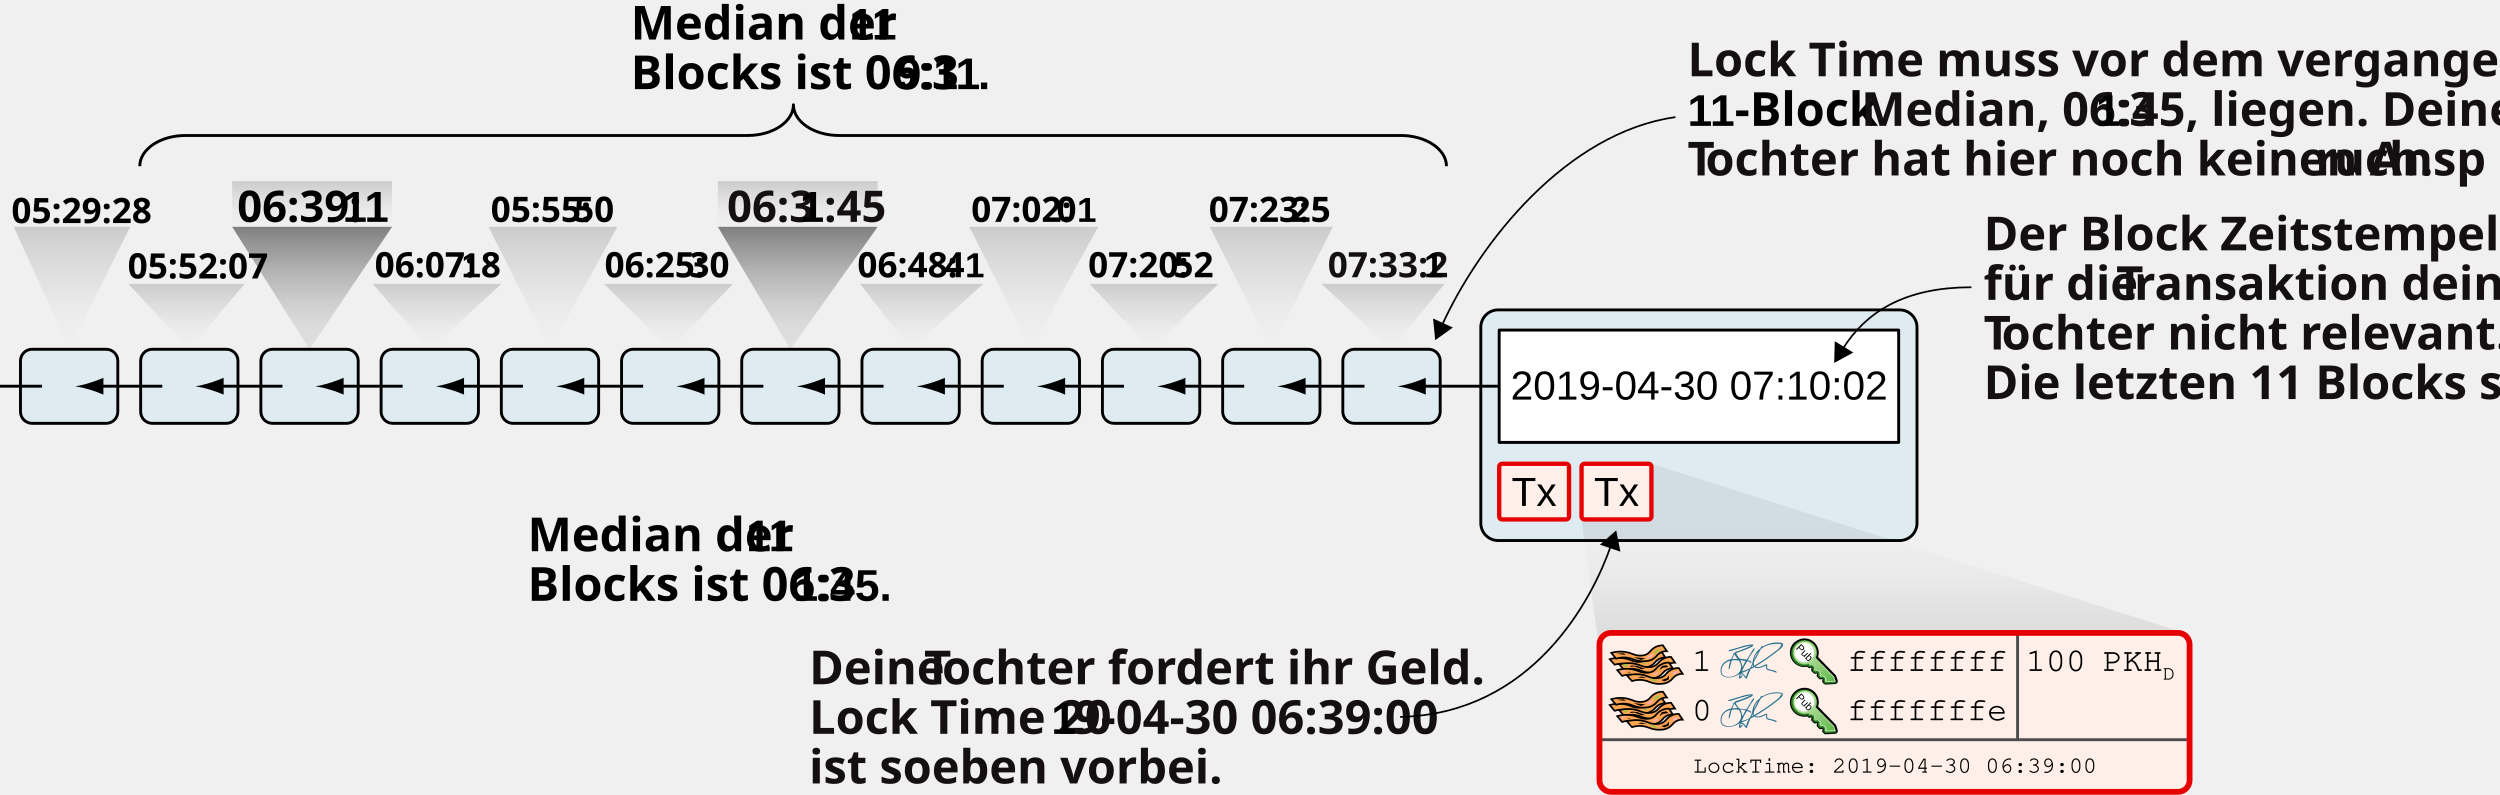
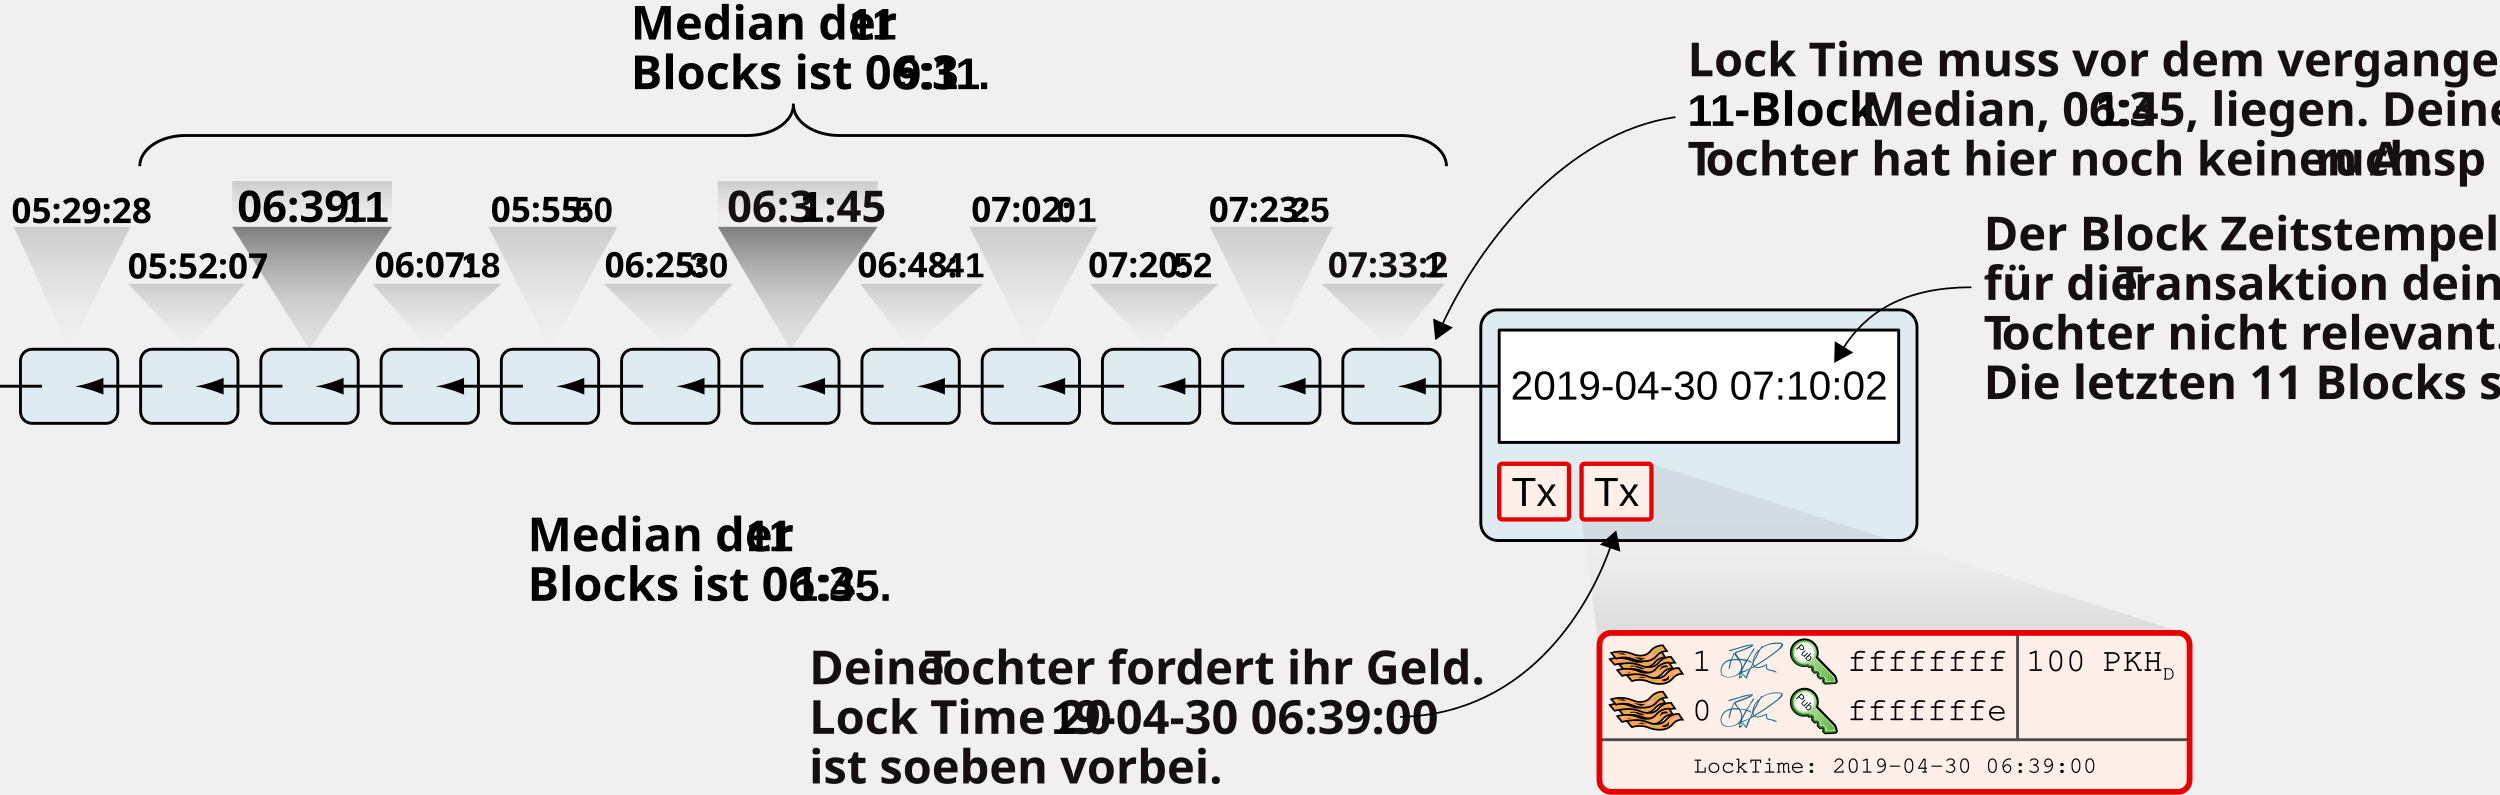
<svg xmlns="http://www.w3.org/2000/svg" xmlns:xlink="http://www.w3.org/1999/xlink" width="431.05" height="137.03" viewBox="0 0 431.05 137.03">
  <defs>
    <style>
      .cls-1 {
        isolation: isolate;
      }

      .cls-2 {
        fill: #deebf0;
      }

      .cls-3, .cls-38, .cls-39, .cls-49, .cls-5, .cls-57, .cls-65 {
        fill: none;
      }

      .cls-3, .cls-38, .cls-39, .cls-53, .cls-57, .cls-6 {
        stroke: #000;
      }

      .cls-3, .cls-5, .cls-57, .cls-58, .cls-6, .cls-65 {
        stroke-linejoin: round;
      }

      .cls-3, .cls-38, .cls-49, .cls-6 {
        stroke-width: 0.5px;
      }

      .cls-4 {
        fill: #fef0e8;
      }

      .cls-5, .cls-65 {
        stroke: #e60001;
      }

      .cls-5, .cls-57 {
        stroke-width: 0.75px;
      }

      .cls-6, .cls-61 {
        fill: #fff;
      }

      .cls-7 {
        font-size: 7px;
      }

      .cls-62, .cls-7 {
        font-family: ArialMT, Arial;
      }

      .cls-8 {
        mix-blend-mode: multiply;
        fill: url(#linear-gradient);
      }

      .cls-9 {
        fill: url(#linear-gradient-2);
      }

      .cls-10 {
        fill: url(#linear-gradient-3);
      }

      .cls-11, .cls-40, .cls-43, .cls-44 {
        font-size: 8.1px;
      }

      .cls-11, .cls-27, .cls-28, .cls-33, .cls-36, .cls-40, .cls-43, .cls-44 {
        font-family: Humanist521BT-BoldCondensed, Humanst521 Cn BT;
      }

      .cls-11, .cls-27, .cls-28, .cls-33, .cls-36, .cls-40 {
        font-weight: 700;
      }

      .cls-12, .cls-13, .cls-15, .cls-41, .cls-48 {
        font-size: 7.65px;
      }

      .cls-12, .cls-13, .cls-15, .cls-29, .cls-30, .cls-31, .cls-34, .cls-37, .cls-41, .cls-48 {
        font-family: Arial-BoldMT, Arial;
      }

      .cls-12 {
        letter-spacing: -0.05em;
      }

      .cls-14 {
        letter-spacing: 0em;
      }

      .cls-15 {
        letter-spacing: -0.06em;
      }

      .cls-16 {
        fill: url(#linear-gradient-4);
      }

      .cls-17 {
        fill: url(#linear-gradient-5);
      }

      .cls-18 {
        fill: url(#linear-gradient-6);
      }

      .cls-19 {
        fill: url(#linear-gradient-7);
      }

      .cls-20 {
        fill: url(#linear-gradient-8);
      }

      .cls-21 {
        fill: url(#linear-gradient-9);
      }

      .cls-22 {
        fill: url(#linear-gradient-10);
      }

      .cls-23 {
        fill: url(#linear-gradient-11);
      }

      .cls-24 {
        fill: url(#linear-gradient-12);
      }

      .cls-25 {
        fill: url(#linear-gradient-13);
      }

      .cls-26 {
        fill: url(#linear-gradient-14);
      }

      .cls-27, .cls-36 {
        font-size: 6.05px;
      }

      .cls-28, .cls-33 {
        font-size: 7.5px;
      }

      .cls-29 {
        letter-spacing: -0.06em;
      }

      .cls-31, .cls-37 {
        font-size: 6px;
      }

      .cls-32 {
-         font-family: TrebuchetMS-Bold, Trebuchet MS;
+         font-family: Arial;
      }

      .cls-33, .cls-36, .cls-40, .cls-44 {
        fill: #141011;
      }

      .cls-34 {
        letter-spacing: 0em;
      }

      .cls-34, .cls-37, .cls-41, .cls-48 {
        fill: #000;
      }

      .cls-35 {
        fill: url(#linear-gradient-15);
      }

      .cls-39 {
        stroke-miterlimit: 10;
      }

      .cls-39, .cls-53, .cls-58 {
        stroke-width: 0.3px;
      }

      .cls-42, .cls-48 {
        letter-spacing: -0.05em;
      }

      .cls-43 {
        letter-spacing: 0em;
      }

      .cls-45 {
        letter-spacing: -0.07em;
      }

      .cls-46 {
        letter-spacing: 0em;
      }

      .cls-47 {
        letter-spacing: 0.02em;
      }

      .cls-49 {
        stroke: #4d4d4d;
      }

      .cls-50 {
        font-size: 5.75px;
      }

      .cls-50, .cls-51 {
        font-family: Courier;
      }

      .cls-51 {
        font-size: 4px;
      }

      .cls-52 {
        font-size: 3.5px;
      }

      .cls-53 {
        fill: #fda452;
      }

      .cls-54 {
        fill: #fbafc5;
      }

      .cls-54, .cls-55, .cls-56 {
        fill-rule: evenodd;
      }

      .cls-55 {
        fill: #96c749;
      }

      .cls-56 {
        fill: #28708e;
      }

      .cls-58 {
        fill: #267520;
        stroke: #267520;
      }

      .cls-59 {
        fill: url(#linear-gradient-16);
      }

      .cls-60 {
        fill: url(#linear-gradient-17);
      }

      .cls-62 {
        font-size: 1.84px;
      }

      .cls-63 {
        fill: url(#linear-gradient-18);
      }

      .cls-64 {
        fill: url(#linear-gradient-19);
      }
    </style>
    <linearGradient id="linear-gradient" x1="324.65" y1="81.53" x2="324.65" y2="107.9" gradientUnits="userSpaceOnUse">
      <stop offset="0.3" stop-color="#f0f0f0" />
      <stop offset="0.64" stop-color="#ebebeb" />
      <stop offset="1" stop-color="#dedede" />
    </linearGradient>
    <linearGradient id="linear-gradient-2" x1="53.82" y1="38.99" x2="53.82" y2="31.29" gradientUnits="userSpaceOnUse">
      <stop offset="0" stop-color="#f0f0f0" />
      <stop offset="0.32" stop-color="#ebebeb" />
      <stop offset="0.7" stop-color="#dcdcdc" />
      <stop offset="1" stop-color="#ccc" />
    </linearGradient>
    <linearGradient id="linear-gradient-3" x1="137.55" y1="38.99" x2="137.55" y2="31.29" xlink:href="#linear-gradient-2" />
    <linearGradient id="linear-gradient-4" x1="115.26" y1="60.04" x2="115.26" y2="49.01" xlink:href="#linear-gradient-2" />
    <linearGradient id="linear-gradient-5" x1="158.93" y1="60.04" x2="158.93" y2="49.01" xlink:href="#linear-gradient-2" />
    <linearGradient id="linear-gradient-6" x1="198.97" y1="60.04" x2="198.97" y2="49.01" xlink:href="#linear-gradient-2" />
    <linearGradient id="linear-gradient-7" x1="75.35" y1="60.04" x2="75.35" y2="49.01" xlink:href="#linear-gradient-2" />
    <linearGradient id="linear-gradient-8" x1="32.15" y1="60.04" x2="32.15" y2="49.01" xlink:href="#linear-gradient-2" />
    <linearGradient id="linear-gradient-9" x1="12.42" y1="59.89" x2="12.42" y2="39.25" xlink:href="#linear-gradient-2" />
    <linearGradient id="linear-gradient-10" x1="53.82" y1="59.89" x2="53.82" y2="39.25" gradientUnits="userSpaceOnUse">
      <stop offset="0" stop-color="#e0e0e0" />
      <stop offset="0.18" stop-color="#dbdbdb" />
      <stop offset="0.4" stop-color="#ccc" />
      <stop offset="0.63" stop-color="#b4b4b4" />
      <stop offset="0.88" stop-color="#939393" />
      <stop offset="1" stop-color="gray" />
    </linearGradient>
    <linearGradient id="linear-gradient-11" x1="95.33" y1="59.89" x2="95.33" y2="39.25" xlink:href="#linear-gradient-2" />
    <linearGradient id="linear-gradient-12" x1="137.55" y1="59.89" x2="137.55" y2="39.25" xlink:href="#linear-gradient-10" />
    <linearGradient id="linear-gradient-13" x1="178.24" y1="59.89" x2="178.24" y2="39.25" xlink:href="#linear-gradient-2" />
    <linearGradient id="linear-gradient-14" x1="219.2" y1="59.89" x2="219.2" y2="39.25" xlink:href="#linear-gradient-2" />
    <linearGradient id="linear-gradient-15" x1="238.47" y1="60.04" x2="238.47" y2="49.01" xlink:href="#linear-gradient-2" />
    <linearGradient id="linear-gradient-16" x1="117.14" y1="242.68" x2="126.54" y2="242.68" gradientTransform="translate(499.31 -6.95) rotate(45.85)" gradientUnits="userSpaceOnUse">
      <stop offset="0" stop-color="#5fb749" />
      <stop offset="1" stop-color="#dbf1c6" />
    </linearGradient>
    <linearGradient id="linear-gradient-17" x1="117.3" y1="242.68" x2="126.27" y2="242.68" gradientTransform="translate(499.31 -6.95) rotate(45.85)" gradientUnits="userSpaceOnUse">
      <stop offset="0" stop-color="#dbf1c6" />
      <stop offset="1" stop-color="#5fb749" />
    </linearGradient>
    <linearGradient id="linear-gradient-18" x1="123.25" y1="248.62" x2="132.65" y2="248.62" xlink:href="#linear-gradient-16" />
    <linearGradient id="linear-gradient-19" x1="123.42" y1="248.62" x2="132.39" y2="248.62" xlink:href="#linear-gradient-17" />
  </defs>
  <g class="cls-1">
    <g id="Layer_4" data-name="Layer 4">
      <g>
        <g>
          <rect class="cls-2" x="255.32" y="53.43" width="75.21" height="39.77" rx="3" />
          <rect class="cls-3" x="255.32" y="53.43" width="75.21" height="39.77" rx="3" />
        </g>
        <g>
          <rect class="cls-4" x="258.49" y="79.96" width="12.04" height="9.6" rx="0.5" />
          <rect class="cls-5" x="258.49" y="79.96" width="12.04" height="9.6" rx="0.5" />
        </g>
        <rect class="cls-6" x="258.49" y="56.91" width="68.88" height="19.37" />
      </g>
      <text class="cls-7" transform="translate(260.62 87.23)">Tx</text>
      <polygon class="cls-8" points="275.58 110.7 272.69 89.56 284.74 79.96 376.62 109.12 275.58 110.7" />
      <rect class="cls-9" x="40.03" y="31.24" width="27.56" height="7.88" />
      <rect class="cls-10" x="123.77" y="31.24" width="27.56" height="7.88" />
      <text class="cls-11" transform="translate(108.75 6.82)">Median der <tspan class="cls-12" x="37.7" y="0">1</tspan>
        <tspan class="cls-13" x="41.58" y="0">1</tspan>
        <tspan x="0" y="8.55">Blocks ist 06:3</tspan>
        <tspan class="cls-13" x="45.85" y="8.55">9</tspan>
        <tspan class="cls-14" x="50.1" y="8.55">:</tspan>
        <tspan class="cls-15" x="52.17" y="8.55">1</tspan>
        <tspan class="cls-12" x="56" y="8.55">1</tspan>
        <tspan class="cls-13" x="59.87" y="8.55">.</tspan>
      </text>
      <text class="cls-11" transform="translate(90.96 95.04)">Median der <tspan class="cls-12" x="37.7" y="0">1</tspan>
        <tspan class="cls-13" x="41.58" y="0">1</tspan>
        <tspan x="0" y="8.55">Blocks ist 06:3</tspan>
        <tspan class="cls-13" x="45.85" y="8.55">1</tspan>
        <tspan class="cls-14" x="50.1" y="8.55">:</tspan>
        <tspan class="cls-13" x="52.17" y="8.55">45.</tspan>
      </text>
      <text class="cls-7" transform="translate(260.46 68.9)">2019-04-30 07:10:02</text>
      <path class="cls-3" d="M121.19,163.8c0-2.93,3.53-5.3,7.88-5.3H226c4.36,0,7.89-2.38,7.89-5.3,0,2.92,3.53,5.3,7.88,5.3H338.6c4.36,0,7.89,2.37,7.89,5.3" transform="translate(-97.09 -135.14)" />
      <text x="-97.09" y="-135.14" />
      <polygon class="cls-16" points="126.37 48.94 115.56 60.22 104.14 48.94 126.37 48.94" />
      <polygon class="cls-17" points="169.55 48.94 157.01 60.22 148.31 48.94 169.55 48.94" />
      <polygon class="cls-18" points="210.08 48.94 198.47 60.22 187.86 48.94 210.08 48.94" />
      <polygon class="cls-19" points="86.47 48.94 74.1 60.22 64.24 48.94 86.47 48.94" />
      <polygon class="cls-20" points="42.19 48.94 32.65 60.22 22.11 48.94 42.19 48.94" />
      <polygon class="cls-21" points="22.46 39.11 11.92 60.22 2.38 39.11 22.46 39.11" />
      <polygon class="cls-22" points="67.6 39.11 53.37 60.22 40.03 39.11 67.6 39.11" />
      <polygon class="cls-23" points="106.44 39.11 94.83 60.22 84.22 39.11 106.44 39.11" />
      <polygon class="cls-24" points="151.33 39.11 136.29 60.22 123.77 39.11 151.33 39.11" />
      <polygon class="cls-25" points="189.35 39.11 177.74 60.22 167.13 39.11 189.35 39.11" />
      <polygon class="cls-26" points="229.81 39.11 219.2 60.22 208.59 39.11 229.81 39.11" />
      <g>
        <rect class="cls-2" x="210.81" y="60.22" width="16.78" height="12.77" rx="2" />
        <rect class="cls-3" x="210.81" y="60.22" width="16.78" height="12.77" rx="2" />
      </g>
      <text class="cls-27" transform="translate(1.97 38.46)">05:29:28</text>
      <text class="cls-27" transform="translate(22.02 48.01)">05:52:07</text>
      <text class="cls-28" transform="translate(40.91 38.26)">06:39:<tspan class="cls-29" x="18.18" y="0">1</tspan>
        <tspan class="cls-30" x="21.94" y="0">1</tspan>
      </text>
      <text class="cls-27" transform="translate(64.6 47.81)">06:07:<tspan class="cls-31" x="14.97" y="0">1</tspan>
        <tspan class="cls-32" x="18.31" y="0">8</tspan>
      </text>
      <text class="cls-27" transform="translate(84.61 38.26)">05:55:<tspan class="cls-32" x="14.37" y="0">50</tspan>
      </text>
      <text class="cls-27" transform="translate(104.24 47.81)">06:25:<tspan class="cls-32" x="14.63" y="0">30</tspan>
      </text>
      <text class="cls-33" transform="translate(125.37 38.26)">06:3<tspan class="cls-34" x="12.56" y="0">1</tspan>
        <tspan x="16.73" y="0">:45</tspan>
      </text>
      <text class="cls-27" transform="translate(147.83 47.81)">06:48:<tspan class="cls-32" x="15.02" y="0">4</tspan>
        <tspan class="cls-31" x="18.57" y="0">1</tspan>
      </text>
      <text class="cls-27" transform="translate(167.46 38.26)">07:02:<tspan class="cls-32" x="14.7" y="0">0</tspan>
        <tspan class="cls-31" x="18.25" y="0">1</tspan>
      </text>
      <text class="cls-27" transform="translate(187.62 47.81)">07:20:<tspan class="cls-32" x="14.7" y="0">52</tspan>
      </text>
      <text class="cls-27" transform="translate(208.42 38.26)">07:23:<tspan class="cls-32" x="14.1" y="0">25</tspan>
      </text>
      <g>
        <rect class="cls-2" x="190.08" y="60.22" width="16.78" height="12.77" rx="2" />
        <rect class="cls-3" x="190.08" y="60.22" width="16.78" height="12.77" rx="2" />
      </g>
      <polygon class="cls-35" points="249.08 48.94 239.93 60.22 227.85 48.94 249.08 48.94" />
      <text class="cls-36" transform="translate(228.94 47.81)">07:33:2<tspan class="cls-37" x="16.59" y="0">1</tspan>
      </text>
      <g>
        <rect class="cls-2" x="169.35" y="60.22" width="16.78" height="12.77" rx="2" />
        <rect class="cls-3" x="169.35" y="60.22" width="16.78" height="12.77" rx="2" />
      </g>
      <g>
        <rect class="cls-2" x="148.62" y="60.22" width="16.78" height="12.77" rx="2" />
        <rect class="cls-3" x="148.62" y="60.22" width="16.78" height="12.77" rx="2" />
      </g>
      <g>
        <rect class="cls-2" x="127.89" y="60.22" width="16.78" height="12.77" rx="2" />
        <rect class="cls-3" x="127.89" y="60.22" width="16.78" height="12.77" rx="2" />
      </g>
      <g>
        <rect class="cls-2" x="107.17" y="60.22" width="16.78" height="12.77" rx="2" />
        <rect class="cls-3" x="107.17" y="60.22" width="16.78" height="12.77" rx="2" />
      </g>
      <g>
        <rect class="cls-2" x="86.44" y="60.22" width="16.78" height="12.77" rx="2" />
        <rect class="cls-3" x="86.44" y="60.22" width="16.78" height="12.77" rx="2" />
      </g>
      <g>
        <rect class="cls-2" x="65.71" y="60.22" width="16.78" height="12.77" rx="2" />
        <rect class="cls-3" x="65.71" y="60.22" width="16.78" height="12.77" rx="2" />
      </g>
      <g>
        <rect class="cls-2" x="44.98" y="60.22" width="16.78" height="12.77" rx="2" />
        <rect class="cls-3" x="44.98" y="60.22" width="16.78" height="12.77" rx="2" />
      </g>
      <g>
        <rect class="cls-2" x="24.25" y="60.22" width="16.78" height="12.77" rx="2" />
        <rect class="cls-3" x="24.25" y="60.22" width="16.78" height="12.77" rx="2" />
      </g>
      <line class="cls-38" x1="204.15" y1="66.59" x2="214.53" y2="66.59" />
      <line class="cls-38" x1="183.42" y1="66.59" x2="193.8" y2="66.59" />
      <line class="cls-38" x1="162.69" y1="66.59" x2="173.07" y2="66.59" />
      <line class="cls-38" x1="141.96" y1="66.59" x2="152.34" y2="66.59" />
      <line class="cls-38" x1="121.23" y1="66.59" x2="131.62" y2="66.59" />
      <line class="cls-38" x1="100.51" y1="66.59" x2="110.89" y2="66.59" />
      <line class="cls-38" x1="79.78" y1="66.59" x2="90.16" y2="66.59" />
      <line class="cls-38" x1="59.05" y1="66.59" x2="69.43" y2="66.59" />
      <g>
        <rect class="cls-2" x="3.53" y="60.22" width="16.78" height="12.77" rx="2" />
        <rect class="cls-3" x="3.53" y="60.22" width="16.78" height="12.77" rx="2" />
      </g>
      <line class="cls-38" x1="17.59" y1="66.59" x2="27.98" y2="66.59" />
      <line class="cls-38" y1="66.59" x2="7.25" y2="66.59" />
      <line class="cls-38" x1="38.32" y1="66.59" x2="48.7" y2="66.59" />
      <g>
        <path class="cls-39" d="M345.67,191.33c6.5-14.33,21.5-33.33,40.3-36" transform="translate(-97.09 -135.14)" />
        <polygon points="250.5 56.47 247.46 58.65 247.09 54.92 250.5 56.47" />
      </g>
      <path d="M299.13,202.33a24.64,24.64,0,0,1,2.34.85v-2.9a23.05,23.05,0,0,1-2.33.86,16.74,16.74,0,0,1-2.53.61A17,17,0,0,1,299.13,202.33Z" transform="translate(-97.09 -135.14)" />
      <path d="M278.41,202.33a24.39,24.39,0,0,1,2.33.85v-2.9a23.05,23.05,0,0,1-2.33.86,16.2,16.2,0,0,1-2.53.61A17,17,0,0,1,278.41,202.33Z" transform="translate(-97.09 -135.14)" />
      <g>
        <rect class="cls-2" x="231.53" y="60.22" width="16.79" height="12.77" rx="2" />
        <rect class="cls-3" x="231.53" y="60.22" width="16.79" height="12.77" rx="2" />
      </g>
      <line class="cls-38" x1="245.6" y1="66.59" x2="258.47" y2="66.59" />
      <line class="cls-38" x1="224.87" y1="66.59" x2="235.26" y2="66.59" />
      <path d="M340.59,202.33a24.39,24.39,0,0,1,2.33.85v-2.9a22.61,22.61,0,0,1-2.32.86,16.54,16.54,0,0,1-2.54.61A17,17,0,0,1,340.59,202.33Z" transform="translate(-97.09 -135.14)" />
      <path d="M319.86,202.33c.95.28,1.57.55,2.34.85v-2.9a23.05,23.05,0,0,1-2.33.86,16.54,16.54,0,0,1-2.54.61A16.76,16.76,0,0,1,319.86,202.33Z" transform="translate(-97.09 -135.14)" />
      <path d="M257.68,202.33a24.39,24.39,0,0,1,2.33.85v-2.9a23.59,23.59,0,0,1-2.32.86,16.54,16.54,0,0,1-2.54.61A17,17,0,0,1,257.68,202.33Z" transform="translate(-97.09 -135.14)" />
      <path d="M237,202.33c1,.28,1.57.55,2.34.85v-2.9a24.05,24.05,0,0,1-2.33.86,16.54,16.54,0,0,1-2.54.61A16.76,16.76,0,0,1,237,202.33Z" transform="translate(-97.09 -135.14)" />
      <path d="M216.22,202.33a24.64,24.64,0,0,1,2.34.85v-2.9a23.05,23.05,0,0,1-2.33.86,16.74,16.74,0,0,1-2.53.61A17,17,0,0,1,216.22,202.33Z" transform="translate(-97.09 -135.14)" />
      <path d="M195.5,202.33a24.39,24.39,0,0,1,2.33.85v-2.9a23.05,23.05,0,0,1-2.33.86,16.2,16.2,0,0,1-2.53.61A17,17,0,0,1,195.5,202.33Z" transform="translate(-97.09 -135.14)" />
      <path d="M174.77,202.33a24.39,24.39,0,0,1,2.33.85v-2.9a23.59,23.59,0,0,1-2.32.86,16.54,16.54,0,0,1-2.54.61A17,17,0,0,1,174.77,202.33Z" transform="translate(-97.09 -135.14)" />
      <path d="M154,202.33c1,.28,1.57.55,2.34.85v-2.9a24.05,24.05,0,0,1-2.33.86,16.54,16.54,0,0,1-2.54.61A16.76,16.76,0,0,1,154,202.33Z" transform="translate(-97.09 -135.14)" />
      <path d="M133.31,202.33a24.64,24.64,0,0,1,2.34.85v-2.9a23.05,23.05,0,0,1-2.33.86,16.54,16.54,0,0,1-2.54.61A16.76,16.76,0,0,1,133.31,202.33Z" transform="translate(-97.09 -135.14)" />
      <path d="M112.59,202.33a24.39,24.39,0,0,1,2.33.85v-2.9a23.05,23.05,0,0,1-2.33.86,16.2,16.2,0,0,1-2.53.61A17,17,0,0,1,112.59,202.33Z" transform="translate(-97.09 -135.14)" />
      <text class="cls-40" transform="translate(290.96 13.15)">Lock Time muss vor dem vergangenen<tspan class="cls-41">
          <tspan class="cls-42" x="0" y="8.55">1</tspan>
          <tspan x="3.87" y="8.55">1</tspan>
          <tspan class="cls-43" x="8.13" y="8.55">-Block </tspan>
          <tspan class="cls-44" x="29.94" y="8.55">Median, 06:3</tspan>
          <tspan class="cls-42" x="70.43" y="8.55">1</tspan>
          <tspan class="cls-44" x="74.3" y="8.55">:45, liegen. Deine</tspan>
        </tspan>
        <tspan class="cls-45" x="0" y="17.1">T</tspan>
        <tspan class="cls-46" x="3.1" y="17.1">ochter hat hier noch keinen Ansp</tspan>
        <tspan class="cls-47" x="108.27" y="17.1">r</tspan>
        <tspan x="111.48" y="17.1">uch.</tspan>
      </text>
      <text class="cls-40" transform="translate(139.51 117.98)">Deine <tspan class="cls-45" x="19.82" y="0">T</tspan>
        <tspan x="22.92" y="0">ochter fordert ihr Geld.</tspan>
        <tspan x="0" y="8.55">Lock Time 20</tspan>
        <tspan class="cls-48" x="41.76" y="8.55">1</tspan>
        <tspan x="45.63" y="8.55">9-04-30 06:39:00</tspan>
        <tspan x="0" y="17.1">ist soeben vorbei.</tspan>
      </text>
      <text class="cls-40" transform="translate(342.02 43.16)">Der Block Zeitstempel ist<tspan x="0" y="8.55">für die </tspan>
        <tspan class="cls-45" x="22.85" y="8.55">T</tspan>
        <tspan x="25.95" y="8.55">ransaktion deiner</tspan>
        <tspan class="cls-45" x="0" y="17.1">T</tspan>
        <tspan x="3.1" y="17.1">ochter nicht relevant.</tspan>
        <tspan x="0" y="25.65">Die letzten 11 Blocks sind es.</tspan>
      </text>
      <g>
        <rect class="cls-4" x="275.78" y="109.12" width="101.75" height="27.41" rx="2" />
        <line class="cls-49" x1="275.78" y1="127.54" x2="377.53" y2="127.54" />
        <text class="cls-50" transform="translate(291.72 115.68)">1</text>
        <text class="cls-50" transform="translate(291.72 124.18)">0</text>
        <text class="cls-50" transform="translate(318.47 115.68)">ffffffff</text>
        <text class="cls-50" transform="translate(318.47 124.18)">fffffffe</text>
        <text class="cls-51" transform="translate(291.92 133.22)">LockTime: 2019-04-30 06:39:00</text>
        <text class="cls-50" transform="translate(349.29 115.68)">100</text>
        <text class="cls-50" transform="translate(362.56 115.68)">PKH<tspan class="cls-52" x="10.35" y="1.5">D</tspan>
        </text>
        <g>
          <path class="cls-53" d="M375.49,257.7l-.85-1a5.54,5.54,0,0,1,3.67.19,3.29,3.29,0,0,0,1.87.23,1.93,1.93,0,0,0,1.21-.72,2.78,2.78,0,0,1,2.16-1l.68,1a2.18,2.18,0,0,0-1.73.8,2.55,2.55,0,0,1-1.54.9,4.76,4.76,0,0,1-2.57-.3A4.16,4.16,0,0,0,375.49,257.7Z" transform="translate(-97.09 -135.14)" />
          <path class="cls-53" d="M377.15,258.61l-.85-1a5.48,5.48,0,0,1,3.67.19,3.29,3.29,0,0,0,1.87.23,1.93,1.93,0,0,0,1.21-.72,2.82,2.82,0,0,1,2.16-1l.68,1a2.14,2.14,0,0,0-1.72.8,2.5,2.5,0,0,1-1.55.89,4.67,4.67,0,0,1-2.57-.29A4.16,4.16,0,0,0,377.15,258.61Z" transform="translate(-97.09 -135.14)" />
          <path class="cls-53" d="M376.78,259.62l-.85-1a5.53,5.53,0,0,1,3.67.19,3.4,3.4,0,0,0,1.87.24,1.94,1.94,0,0,0,1.21-.73,2.79,2.79,0,0,1,2.17-1l.67,1a2.11,2.11,0,0,0-1.72.79,2.55,2.55,0,0,1-1.54.9,4.79,4.79,0,0,1-2.58-.3A4.22,4.22,0,0,0,376.78,259.62Z" transform="translate(-97.09 -135.14)" />
          <path class="cls-53" d="M378.47,260.52l-.85-1a5.54,5.54,0,0,1,3.67.19,3.3,3.3,0,0,0,1.87.23,1.92,1.92,0,0,0,1.22-.72,2.75,2.75,0,0,1,2.16-1l.67,1a2.11,2.11,0,0,0-1.72.79,2.55,2.55,0,0,1-1.54.9,4.79,4.79,0,0,1-2.58-.3A4.22,4.22,0,0,0,378.47,260.52Z" transform="translate(-97.09 -135.14)" />
          <path class="cls-53" d="M375.75,256.65l-.85-.95a5.55,5.55,0,0,1,3.67.18,3.2,3.2,0,0,0,1.87.24,1.93,1.93,0,0,0,1.21-.72,2.74,2.74,0,0,1,2.16-1l.68,1a2.21,2.21,0,0,0-1.73.79,2.5,2.5,0,0,1-1.54.9,4.72,4.72,0,0,1-2.58-.3A4.19,4.19,0,0,0,375.75,256.65Z" transform="translate(-97.09 -135.14)" />
          <polygon points="278.72 120.67 279.88 120.56 280.38 120.83 279.63 120.78 278.72 120.67" />
          <polygon points="281.69 121.25 282.93 121.72 283.73 121.47 282.71 121.34 281.69 121.25" />
          <polygon points="282.17 122.75 281.3 122.7 280.94 122.94 281.83 122.86 282.96 123.31 283.67 123.3 282.69 122.92 282.17 122.75" />
          <path d="M384.4,257.79c-.22,0-.78.15-.78.15l-.44.71.61-.43.95-.13Z" transform="translate(-97.09 -135.14)" />
          <polygon points="287.77 124.39 287.37 124.9 286.45 125.19 286.96 125.41 287.72 125.1 287.77 124.39" />
          <polygon points="283.93 124.86 283.05 124.59 282.37 124.76 283.18 124.81 283.93 124.86" />
          <polygon points="280.99 123.77 280.48 123.85 281.18 123.89 280.99 123.77" />
          <polygon class="cls-54" points="285.09 120.73 284.47 120.9 283.73 121.47 284.74 121.25 285.09 120.73" />
          <polygon class="cls-54" points="285.89 123.79 285.07 124.19 284.98 124.44 285.77 124.23 285.89 123.79" />
          <polygon class="cls-54" points="289.42 123.54 288.5 123.88 288.43 124.33 289.2 123.97 289.42 123.54" />
          <polygon class="cls-54" points="280.43 123.49 279.8 124.02 279.58 123.69 280.43 123.49" />
          <polygon class="cls-55" points="284.2 122.35 283.07 122.25 283.68 122.53 284.2 122.35" />
          <path class="cls-55" d="M382.39,260.28l-1.05-.24a8.16,8.16,0,0,0,.7.45,7.69,7.69,0,0,0,1.07.14Z" transform="translate(-97.09 -135.14)" />
          <polygon class="cls-55" points="280.8 122.47 279.86 122.5 280.23 123 280.8 122.47" />
          <path class="cls-55" d="M383.47,254.86l-1,.43s-.42.6-.25.57a5.28,5.28,0,0,0,.89-.49Z" transform="translate(-97.09 -135.14)" />
        </g>
        <path class="cls-56" d="M399.73,250.06c.75.34,1.37-.28,2-.4.15.18,0,.53.06.73.46.33,1.34.21,1.68.66-.2.16-.47-.1-.82-.19-.61-.18-1.28-.07-1-1-.54.26-1.46.74-2.09.3a4.17,4.17,0,0,1-.63.33c-.25.54-.46,1.11-.67,1.69-.44-.16-.45-.76-1-.83a1.55,1.55,0,0,0-.16.5c.13,0,.26-.36.45-.26,0,.25-.27.46-.51.56-.26-.17-.06-.54,0-.83a3.18,3.18,0,0,1-2,.63,1.77,1.77,0,0,1-.91-.27c-.58-.42-.43-1.55,0-2.08a2.5,2.5,0,0,1,1.46-.83,7.33,7.33,0,0,0,.41-1c.18,0,.23-.05.29-.23a13,13,0,0,0,2.78-1.13c-1,.18-2,.51-3,.8a2.28,2.28,0,0,1-.95.2c0-.2.3-.23.45-.27l1.61-.46a6.21,6.21,0,0,1,2.22-.43c0,.34-.34.44-.57.56-.69.36-1.63.62-2.41.93a2.74,2.74,0,0,0,.7,1,4.76,4.76,0,0,1,1.11.13c.37-.46.69-1.07,1-1.59.1-.14.23-.38.41-.36-.05.38-.38.66-.6,1s-.4.69-.6,1c.24.16.62.17.7.49-.29.07-.48-.25-.76-.3a8.38,8.38,0,0,0-.92,1.79,6.87,6.87,0,0,0,1.36-.53,3.35,3.35,0,0,0,.48-1.26,3.2,3.2,0,0,1,1.33-2.18,1.64,1.64,0,0,1,.19-.4c.12,0,.11.08.19.1a4.78,4.78,0,0,1,2.91-.69c.19,0,.64.07.63.33,0,.42-.67.9-1,1.16A36,36,0,0,1,399.73,250.06Zm3.33-3.87a3.78,3.78,0,0,0-2.38.89,7.43,7.43,0,0,0-.63,1.23c-.24.44-.82,1.13-.51,1.62a33.22,33.22,0,0,0,3.74-2.55,2.82,2.82,0,0,0,1-1.13A2.69,2.69,0,0,0,403.06,246.19ZM399.48,249c.19-.5.57-1,.7-1.43A2.65,2.65,0,0,0,399.48,249Zm-3.71-.2c.28-.06.65,0,.92-.1a5,5,0,0,1-.6-.76C396,248.22,395.87,248.47,395.77,248.77Zm-.06.2a4.18,4.18,0,0,0-.25.82c-.07.27-.09.65-.32.77a4.41,4.41,0,0,1,.32-1.52,1.78,1.78,0,0,0-1.55,1.78c0,.71.55,1,1.29,1,1.59,0,2.74-1.43,1.68-2.84A5.22,5.22,0,0,0,395.71,249Zm1.81,1.19c.17-.37.35-.73.53-1.09a5.11,5.11,0,0,0-.91-.13A3.5,3.5,0,0,1,397.52,250.16Zm1.55,0a1.2,1.2,0,0,0,.28-.13c0-.1,0-.23-.09-.27C399.21,249.94,399.12,250.05,399.07,250.19Zm-1.74,1c.42.07.57.44.82.69a3.28,3.28,0,0,1,.44-1.15s0-.08-.06-.07C398.2,250.94,397.68,251,397.33,251.22Z" transform="translate(-97.09 -135.14)" />
        <g>
          <path class="cls-57" d="M413.35,251.83l-3.22-3.31a2.09,2.09,0,0,0-3.34-2.37.12.12,0,0,0-.05,0l-.06.05a2.08,2.08,0,0,0,0,2.94,2.11,2.11,0,0,0,2.14.54l.27.28a.44.44,0,0,1,.58.09.44.44,0,0,1,.07.58l.3.31a.44.44,0,0,1,.58.09.44.44,0,0,1,.07.58l.3.3a.46.46,0,0,1,.58.1.44.44,0,0,1,.07.58l.21.21,1.65-.09.1-.1Z" transform="translate(-97.09 -135.14)" />
          <path class="cls-58" d="M413.57,252.66l-3.54-4a2.08,2.08,0,1,0-3.38.57,2.11,2.11,0,0,0,2.14.54l.27.28a.44.44,0,0,1,.58.09.44.44,0,0,1,.07.58l.3.31a.44.44,0,0,1,.58.09.44.44,0,0,1,.07.58l.3.3a.46.46,0,0,1,.58.1.44.44,0,0,1,.07.58l.21.21,1.65-.09Z" transform="translate(-97.09 -135.14)" />
          <path class="cls-59" d="M413.35,251.83l-3.22-3.31a2.08,2.08,0,1,0-3.37.57,2.09,2.09,0,0,0,2.13.54l.27.28a.44.44,0,0,1,.58.09.45.45,0,0,1,.08.58l.29.31a.44.44,0,0,1,.58.09.45.45,0,0,1,.08.58l.29.31a.44.44,0,0,1,.58.09.45.45,0,0,1,.08.58l.2.21,1.65-.09Z" transform="translate(-97.09 -135.14)" />
          <path class="cls-60" d="M406.88,249a1.9,1.9,0,1,1,3.1-.51l0,.1,3.26,3.36.16.59-1.37.07-.07-.07a.62.62,0,0,0-.16-.67.63.63,0,0,0-.66-.18l-.13-.13a.68.68,0,0,0-.83-.85l-.12-.13a.62.62,0,0,0-.16-.67.64.64,0,0,0-.67-.18l-.25-.26-.1,0A1.91,1.91,0,0,1,406.88,249Z" transform="translate(-97.09 -135.14)" />
          <path class="cls-61" d="M409.39,248.84a1.65,1.65,0,1,1,0-2.34A1.64,1.64,0,0,1,409.39,248.84Z" transform="translate(-97.09 -135.14)" />
          <text class="cls-62" transform="translate(309.56 111.81) rotate(45.85)">Pub</text>
        </g>
        <g>
          <path class="cls-57" d="M413.35,260.35l-3.22-3.3a2.09,2.09,0,0,0-3.34-2.38l-.05.05-.06.05a2.08,2.08,0,0,0,0,2.94,2.11,2.11,0,0,0,2.14.54l.27.28a.45.45,0,0,1,.58.09.44.44,0,0,1,.07.58l.3.31a.48.48,0,0,1,.65.67l.3.31a.44.44,0,0,1,.58.09.44.44,0,0,1,.07.58l.21.21,1.65-.08.1-.1Z" transform="translate(-97.09 -135.14)" />
          <path class="cls-58" d="M413.57,261.19l-3.54-4a2.09,2.09,0,1,0-3.38.56,2.11,2.11,0,0,0,2.14.54l.27.28a.45.45,0,0,1,.58.09.44.44,0,0,1,.07.58l.3.31a.48.48,0,0,1,.65.67l.3.31a.44.44,0,0,1,.58.09.44.44,0,0,1,.07.58l.21.21,1.65-.08Z" transform="translate(-97.09 -135.14)" />
          <path class="cls-63" d="M413.35,260.35l-3.22-3.3a2.07,2.07,0,1,0-1.24,1.1l.27.28a.44.44,0,0,1,.58.09.45.45,0,0,1,.08.58l.29.31a.44.44,0,0,1,.58.09.45.45,0,0,1,.08.58l.29.31a.44.44,0,0,1,.58.09.45.45,0,0,1,.08.58l.2.21,1.65-.08Z" transform="translate(-97.09 -135.14)" />
          <path class="cls-64" d="M406.88,257.5A1.9,1.9,0,1,1,410,257l0,.1,3.26,3.36.16.59-1.37.07-.07-.07a.62.62,0,0,0-.16-.67.63.63,0,0,0-.66-.18l-.13-.13a.64.64,0,0,0-.16-.67.66.66,0,0,0-.67-.18l-.12-.12a.63.63,0,0,0-.16-.68.66.66,0,0,0-.67-.18l-.25-.26-.1,0A1.92,1.92,0,0,1,406.88,257.5Z" transform="translate(-97.09 -135.14)" />
          <path class="cls-61" d="M409.39,257.36a1.65,1.65,0,1,1,0-2.34A1.64,1.64,0,0,1,409.39,257.36Z" transform="translate(-97.09 -135.14)" />
          <text class="cls-62" transform="translate(309.56 120.33) rotate(45.85)">Pub</text>
        </g>
        <path class="cls-56" d="M399.73,258.58c.75.34,1.37-.28,2-.39.15.17,0,.52.06.72.46.33,1.34.21,1.68.67-.2.15-.47-.1-.82-.2-.61-.17-1.28-.07-1-1-.54.25-1.46.73-2.09.29a3.43,3.43,0,0,1-.63.33c-.25.54-.46,1.11-.67,1.69-.44-.15-.45-.76-1-.82a1.49,1.49,0,0,0-.16.49c.13,0,.26-.36.45-.26,0,.25-.27.46-.51.56-.26-.16-.06-.54,0-.83a3.18,3.18,0,0,1-2,.63,1.76,1.76,0,0,1-.91-.26c-.58-.43-.43-1.56,0-2.09a2.5,2.5,0,0,1,1.46-.83,6.83,6.83,0,0,0,.41-1c.18,0,.23-.05.29-.23A13,13,0,0,0,399,255c-1,.18-2,.51-3,.8a2.14,2.14,0,0,1-.95.2c0-.2.3-.22.45-.27l1.61-.46a6.21,6.21,0,0,1,2.22-.43c0,.34-.34.44-.57.56-.69.36-1.63.62-2.41.93a2.74,2.74,0,0,0,.7,1,5.37,5.37,0,0,1,1.11.13c.37-.46.69-1.07,1-1.59.1-.14.23-.38.41-.36-.05.38-.38.66-.6,1s-.4.69-.6,1c.24.16.62.17.7.49-.29.07-.48-.24-.76-.29a8.55,8.55,0,0,0-.92,1.78,6.87,6.87,0,0,0,1.36-.53,3.37,3.37,0,0,0,.48-1.25,3.2,3.2,0,0,1,1.33-2.19,1.84,1.84,0,0,1,.19-.4c.12,0,.11.08.19.1a4.78,4.78,0,0,1,2.91-.69c.19,0,.64.07.63.33,0,.42-.67.9-1,1.16A36,36,0,0,1,399.73,258.58Zm3.33-3.87a3.78,3.78,0,0,0-2.38.89,8.31,8.31,0,0,0-.63,1.23c-.24.44-.82,1.13-.51,1.62a33.22,33.22,0,0,0,3.74-2.55,2.79,2.79,0,0,0,1-1.12A2.69,2.69,0,0,0,403.06,254.71Zm-3.58,2.78c.19-.49.57-1,.7-1.42A2.62,2.62,0,0,0,399.48,257.49Zm-3.71-.2c.28-.06.65,0,.92-.1a5,5,0,0,1-.6-.76C396,256.74,395.87,257,395.77,257.29Zm-.06.2a4.28,4.28,0,0,0-.25.83c-.07.27-.09.64-.32.76a4.41,4.41,0,0,1,.32-1.52,1.78,1.78,0,0,0-1.55,1.78c0,.72.55,1,1.29,1,1.59,0,2.74-1.42,1.68-2.84A5.22,5.22,0,0,0,395.71,257.49Zm1.81,1.19c.17-.37.35-.73.53-1.09a5.11,5.11,0,0,0-.91-.13A3.57,3.57,0,0,1,397.52,258.68Zm1.55,0a1.2,1.2,0,0,0,.28-.13c0-.1,0-.23-.09-.26C399.21,258.46,399.12,258.57,399.07,258.71Zm-1.74,1c.42.08.57.44.82.7a3.26,3.26,0,0,1,.44-1.16s0-.08-.06-.07C398.2,259.46,397.68,259.51,397.33,259.74Z" transform="translate(-97.09 -135.14)" />
        <line class="cls-49" x1="347.87" y1="109.19" x2="347.87" y2="127.53" />
        <rect class="cls-65" x="275.78" y="109.12" width="101.75" height="27.41" rx="2" />
        <g>
          <path class="cls-53" d="M375.49,249.75l-.85-.95a5.55,5.55,0,0,1,3.67.18,3.21,3.21,0,0,0,1.87.24,2,2,0,0,0,1.21-.72,2.74,2.74,0,0,1,2.16-1l.68,1a2.18,2.18,0,0,0-1.73.79,2.5,2.5,0,0,1-1.54.9,4.67,4.67,0,0,1-2.57-.3A4.22,4.22,0,0,0,375.49,249.75Z" transform="translate(-97.09 -135.14)" />
          <path class="cls-53" d="M377.15,250.66l-.85-.95a5.55,5.55,0,0,1,3.67.18,3.3,3.3,0,0,0,1.87.24,1.94,1.94,0,0,0,1.21-.73,2.82,2.82,0,0,1,2.16-1l.68,1a2.14,2.14,0,0,0-1.72.79,2.5,2.5,0,0,1-1.55.9,4.67,4.67,0,0,1-2.57-.3A4.22,4.22,0,0,0,377.15,250.66Z" transform="translate(-97.09 -135.14)" />
          <path class="cls-53" d="M376.78,251.68l-.85-1a5.54,5.54,0,0,1,3.67.18,3.22,3.22,0,0,0,1.87.24,1.93,1.93,0,0,0,1.21-.72,2.82,2.82,0,0,1,2.17-1l.67,1a2.14,2.14,0,0,0-1.72.8,2.55,2.55,0,0,1-1.54.9,4.79,4.79,0,0,1-2.58-.3A4.16,4.16,0,0,0,376.78,251.68Z" transform="translate(-97.09 -135.14)" />
          <path class="cls-53" d="M378.47,252.57l-.85-.95a5.54,5.54,0,0,1,3.67.18,3.22,3.22,0,0,0,1.87.24,2,2,0,0,0,1.22-.72,2.74,2.74,0,0,1,2.16-1l.67,1a2.14,2.14,0,0,0-1.72.8A2.5,2.5,0,0,1,384,253a4.6,4.6,0,0,1-2.58-.3A4.22,4.22,0,0,0,378.47,252.57Z" transform="translate(-97.09 -135.14)" />
          <path class="cls-53" d="M375.75,248.71l-.85-1a5.54,5.54,0,0,1,3.67.19,3.37,3.37,0,0,0,1.87.24,1.94,1.94,0,0,0,1.21-.73,2.75,2.75,0,0,1,2.16-1l.68,1a2.15,2.15,0,0,0-1.73.79,2.55,2.55,0,0,1-1.54.9,4.81,4.81,0,0,1-2.58-.3A4.19,4.19,0,0,0,375.75,248.71Z" transform="translate(-97.09 -135.14)" />
          <polygon points="278.72 112.72 279.88 112.62 280.38 112.89 279.63 112.84 278.72 112.72" />
          <polygon points="281.69 113.31 282.93 113.78 283.73 113.53 282.71 113.39 281.69 113.31" />
          <polygon points="282.17 114.8 281.3 114.76 280.94 115 281.83 114.91 282.96 115.36 283.67 115.35 282.69 114.97 282.17 114.8" />
          <path d="M384.4,249.84c-.22,0-.78.15-.78.15l-.44.71.61-.43.95-.13Z" transform="translate(-97.09 -135.14)" />
          <polygon points="287.77 116.45 287.37 116.96 286.45 117.25 286.96 117.47 287.72 117.16 287.77 116.45" />
          <polygon points="283.93 116.92 283.05 116.65 282.37 116.82 283.18 116.87 283.93 116.92" />
          <polygon points="280.99 115.82 280.48 115.91 281.18 115.95 280.99 115.82" />
          <polygon class="cls-54" points="285.09 112.78 284.47 112.96 283.73 113.53 284.74 113.3 285.09 112.78" />
          <polygon class="cls-54" points="285.89 115.85 285.07 116.25 284.98 116.49 285.77 116.29 285.89 115.85" />
          <polygon class="cls-54" points="289.42 115.59 288.5 115.93 288.43 116.38 289.2 116.02 289.42 115.59" />
          <polygon class="cls-54" points="280.43 115.55 279.8 116.08 279.58 115.74 280.43 115.55" />
          <polygon class="cls-55" points="284.2 114.4 283.07 114.31 283.68 114.59 284.2 114.4" />
          <path class="cls-55" d="M382.39,252.34l-1.05-.24s.54.37.7.44a6.42,6.42,0,0,0,1.07.14Z" transform="translate(-97.09 -135.14)" />
          <polygon class="cls-55" points="280.8 114.52 279.86 114.55 280.23 115.06 280.8 114.52" />
          <path class="cls-55" d="M383.47,246.92l-1,.42s-.42.61-.25.58a6,6,0,0,0,.89-.5Z" transform="translate(-97.09 -135.14)" />
        </g>
      </g>
      <g>
        <rect class="cls-4" x="272.69" y="79.96" width="12.05" height="9.6" rx="0.5" />
        <rect class="cls-5" x="272.69" y="79.96" width="12.05" height="9.6" rx="0.5" />
      </g>
      <text class="cls-7" transform="translate(274.83 87.23)">Tx</text>
      <g>
        <path class="cls-39" d="M374.88,229.12c-3.26,9.5-13.63,29.13-36.38,29.63" transform="translate(-97.09 -135.14)" />
        <polygon points="275.85 93.91 278.67 91.45 279.39 95.12 275.85 93.91" />
      </g>
      <g>
        <path class="cls-39" d="M414.75,195.42c4-6.5,10.75-10.75,22.25-10.75" transform="translate(-97.09 -135.14)" />
        <polygon points="319.54 60.79 316.25 62.57 316.35 58.83 319.54 60.79" />
      </g>
    </g>
  </g>
</svg>
